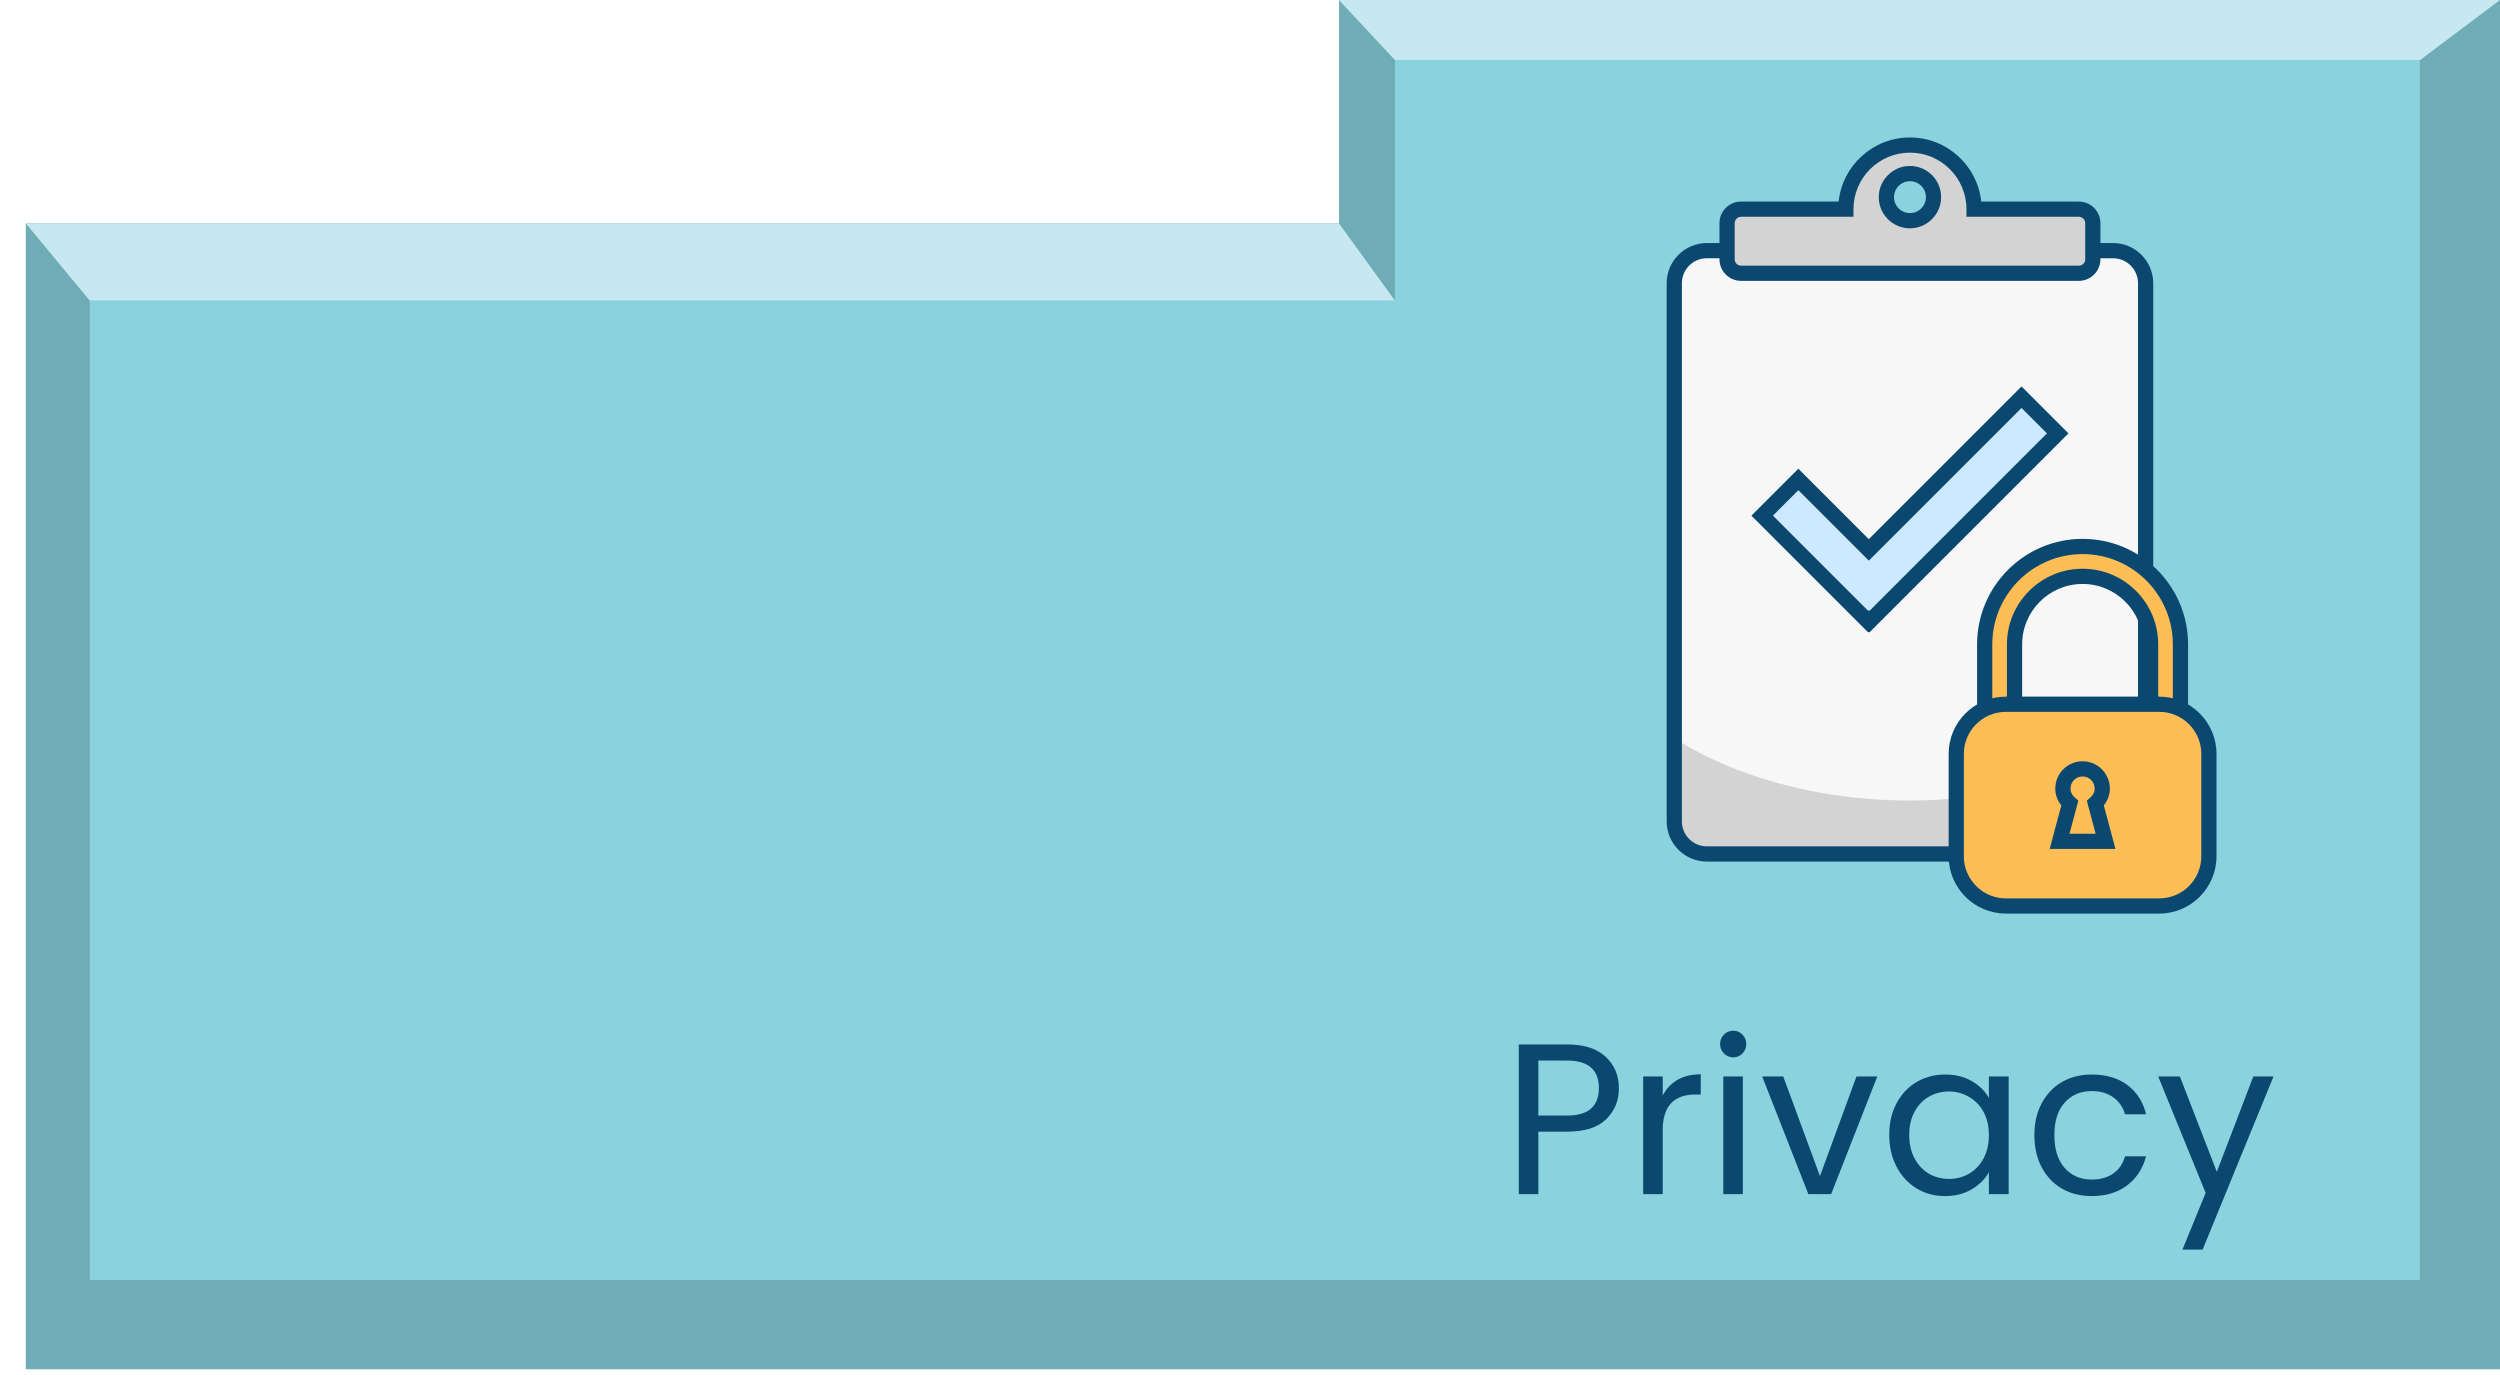
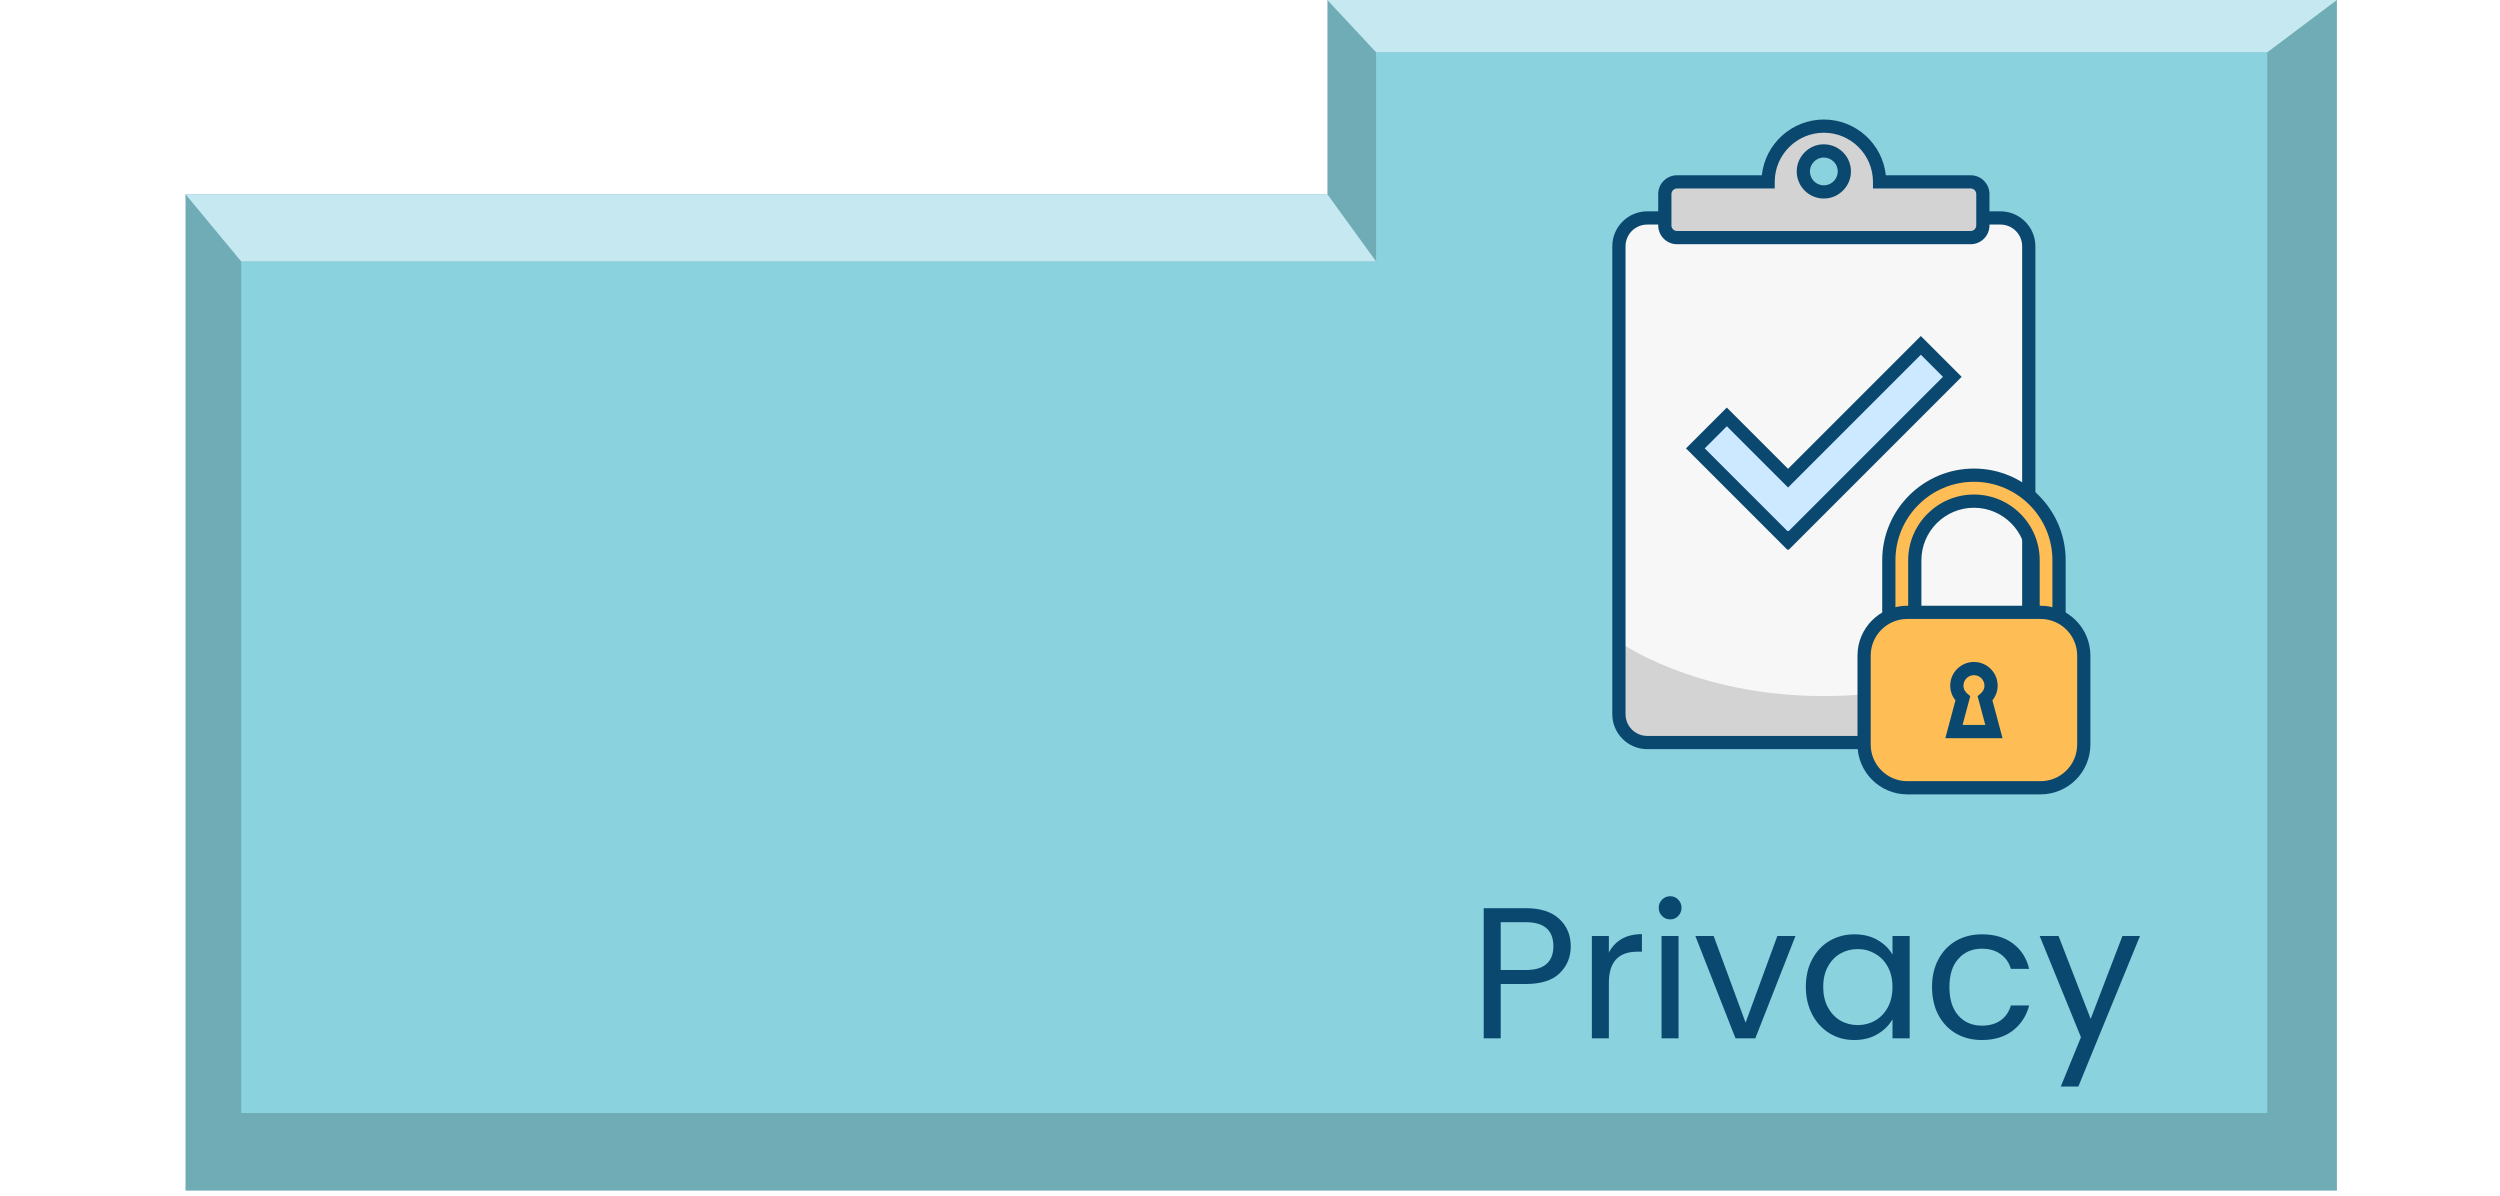
- <svg xmlns="http://www.w3.org/2000/svg" width="291" height="160" viewBox="0 0 291 160" fill="none">
+ <svg xmlns="http://www.w3.org/2000/svg" width="251" height="120" viewBox="0 0 291 160" fill="none">
  <path d="M3 159.384H291V0H155.865V26H3V159.384Z" fill="#6FACB6" />
  <path d="M281.68 149V35.567V7H162.379V20.691V35H86.418H10.456L10.456 92V149H145.136H179.155H213.175H281.68Z" fill="#89D2DE" />
  <path d="M10.456 35L3 26H155.854L162.379 35H10.456Z" fill="#C6E9F1" />
  <path d="M162.379 7L155.854 0H291L281.68 7H162.379Z" fill="#C6E9F1" />
  <path d="M245.872 99.401H198.761C196.619 99.401 194.884 97.665 194.884 95.524V33.053C194.884 30.911 196.619 29.175 198.761 29.175H245.872C248.013 29.175 249.749 30.911 249.749 33.053V95.525C249.749 97.665 248.013 99.401 245.872 99.401Z" fill="#F7F7F7" />
  <path d="M245.959 99.401H198.677C196.584 99.401 194.886 97.703 194.886 95.611V85.898C194.886 85.898 204.9 93.181 222.319 93.181C239.738 93.181 249.751 85.898 249.751 85.898V95.611C249.75 97.705 248.054 99.401 245.959 99.401Z" fill="#D3D3D3" />
  <path d="M245.959 100.287H198.676C196.098 100.287 194 98.189 194 95.611V32.966C194 30.388 196.098 28.29 198.676 28.29H245.961C248.539 28.29 250.637 30.388 250.637 32.966V95.611C250.635 98.189 248.537 100.287 245.959 100.287ZM198.676 30.062C197.075 30.062 195.772 31.364 195.772 32.966V95.611C195.772 97.212 197.075 98.515 198.676 98.515H245.961C247.562 98.515 248.865 97.212 248.865 95.611V32.966C248.865 31.364 247.562 30.062 245.961 30.062H198.676Z" fill="#0B4870" />
  <path d="M229.779 24.347C229.779 20.225 226.438 16.886 222.318 16.886C218.197 16.886 214.857 20.227 214.857 24.347H202.664C201.762 24.347 201.031 25.079 201.031 25.979V30.174C201.031 31.076 201.763 31.806 202.664 31.806H241.973C242.875 31.806 243.605 31.074 243.605 30.174V25.979C243.605 25.077 242.873 24.347 241.973 24.347H229.779V24.347ZM222.673 25.668C220.88 25.894 219.371 24.385 219.597 22.591C219.751 21.368 220.738 20.381 221.961 20.227C223.757 20 225.266 21.51 225.04 23.305C224.884 24.528 223.896 25.515 222.673 25.668Z" fill="#D3D3D3" />
  <path d="M241.971 32.694H202.664C201.275 32.694 200.146 31.563 200.146 30.175V25.979C200.146 24.59 201.276 23.461 202.664 23.461H214.017C214.461 19.274 218.014 16 222.317 16C226.62 16 230.173 19.274 230.617 23.461H241.971C243.361 23.461 244.49 24.592 244.49 25.979V30.174C244.491 31.563 243.361 32.694 241.971 32.694ZM202.664 25.233C202.251 25.233 201.916 25.568 201.916 25.981V30.175C201.916 30.589 202.251 30.924 202.664 30.924H241.973C242.386 30.924 242.721 30.589 242.721 30.175V25.979C242.721 25.566 242.386 25.231 241.973 25.231H228.895V24.345C228.895 20.72 225.946 17.768 222.32 17.768C218.695 17.768 215.744 20.718 215.744 24.345V25.231H202.664V25.233ZM222.317 26.577C221.355 26.577 220.44 26.202 219.751 25.514C218.952 24.715 218.575 23.61 218.719 22.481C218.922 20.87 220.239 19.551 221.849 19.348C222.978 19.205 224.083 19.582 224.884 20.381C225.683 21.18 226.06 22.285 225.917 23.416C225.714 25.028 224.395 26.344 222.784 26.547C222.628 26.566 222.471 26.577 222.317 26.577ZM222.315 21.091C222.235 21.091 222.154 21.097 222.072 21.106C221.251 21.209 220.579 21.881 220.476 22.702C220.404 23.283 220.596 23.852 221.005 24.262C221.415 24.671 221.983 24.863 222.565 24.791C223.386 24.688 224.058 24.017 224.161 23.195C224.236 22.613 224.042 22.044 223.632 21.635C223.279 21.283 222.81 21.091 222.315 21.091Z" fill="#0B4870" />
  <path d="M253.805 87.715H231.018V75.005C231.018 68.722 236.129 63.611 242.413 63.611C248.694 63.611 253.805 68.722 253.805 75.005V87.715V87.715ZM234.491 84.24H250.328V75.005C250.328 70.639 246.777 67.086 242.411 67.086C238.044 67.086 234.491 70.639 234.491 75.005V84.24Z" fill="#FFBE55" />
  <path d="M254.69 88.601H230.132V75.005C230.132 68.234 235.64 62.724 242.413 62.724C249.184 62.724 254.691 68.232 254.691 75.005V88.601H254.69ZM231.903 86.829H252.918V75.005C252.918 69.211 248.203 64.496 242.411 64.496C236.617 64.496 231.903 69.211 231.903 75.005V86.829ZM251.216 85.126H233.607V75.005C233.607 70.149 237.557 66.2 242.413 66.2C247.267 66.2 251.216 70.149 251.216 75.005V85.126V85.126ZM235.378 83.354H249.444V75.005C249.444 71.126 246.29 67.972 242.411 67.972C238.532 67.972 235.378 71.126 235.378 75.005V83.354Z" fill="#0B4870" />
  <path d="M251.204 105.454H233.619C230.354 105.454 227.709 102.807 227.709 99.544V87.883C227.709 84.618 230.356 81.973 233.619 81.973H251.204C254.469 81.973 257.114 84.62 257.114 87.883V99.544C257.116 102.809 254.469 105.454 251.204 105.454Z" fill="#FFBE55" />
  <path d="M251.336 106.34H233.486C229.812 106.34 226.823 103.351 226.823 99.677V87.751C226.823 84.077 229.812 81.087 233.486 81.087H251.336C255.011 81.087 258 84.077 258 87.751V99.677C258 103.351 255.011 106.34 251.336 106.34ZM233.486 82.859C230.789 82.859 228.593 85.055 228.593 87.753V99.678C228.593 102.376 230.789 104.572 233.486 104.572H251.336C254.034 104.572 256.23 102.376 256.23 99.678V87.753C256.23 85.055 254.034 82.859 251.336 82.859H233.486Z" fill="#0B4870" />
  <path d="M245.086 97.931L243.901 93.494C244.383 93.074 244.702 92.476 244.702 91.786C244.702 90.521 243.677 89.496 242.412 89.496C241.147 89.496 240.122 90.521 240.122 91.786C240.122 92.474 240.441 93.074 240.923 93.494L239.738 97.931H245.086Z" fill="#FFBE55" />
  <path d="M246.24 98.817H238.583L239.938 93.748C239.482 93.188 239.235 92.509 239.235 91.787C239.235 90.035 240.659 88.612 242.411 88.612C244.163 88.612 245.587 90.035 245.587 91.787C245.587 92.509 245.341 93.188 244.884 93.748L246.24 98.817ZM240.889 97.045H243.931L242.902 93.19L243.319 92.828C243.506 92.666 243.817 92.315 243.817 91.787C243.817 91.012 243.187 90.383 242.411 90.383C241.636 90.383 241.007 91.014 241.007 91.787C241.007 92.315 241.319 92.666 241.504 92.828L241.92 93.19L240.889 97.045Z" fill="#0B4870" />
  <path d="M239.517 50.444L235.306 46.234L217.531 64.009L209.33 55.809L205.118 60.022L217.454 72.358L217.531 72.284L217.605 72.358L239.517 50.444Z" fill="#CCE9FF" />
  <path d="M217.602 73.612L217.528 73.537L217.454 73.612L203.864 60.022L209.328 54.557L217.528 62.757L235.304 44.982L240.768 50.446L217.602 73.612ZM217.53 71.03L217.604 71.104L238.264 50.444L235.306 47.486L217.53 65.261L209.33 57.061L206.371 60.02L217.456 71.104L217.53 71.03Z" fill="#0B4870" />
  <path d="M188.438 126.675C188.438 128.125 187.938 129.333 186.938 130.3C185.955 131.25 184.447 131.725 182.413 131.725H179.063V139H176.788V121.575H182.413C184.38 121.575 185.872 122.05 186.888 123C187.922 123.95 188.438 125.175 188.438 126.675ZM182.413 129.85C183.68 129.85 184.613 129.575 185.213 129.025C185.813 128.475 186.113 127.692 186.113 126.675C186.113 124.525 184.88 123.45 182.413 123.45H179.063V129.85H182.413ZM193.541 127.525C193.941 126.742 194.507 126.133 195.241 125.7C195.991 125.267 196.899 125.05 197.966 125.05V127.4H197.366C194.816 127.4 193.541 128.783 193.541 131.55V139H191.266V125.3H193.541V127.525ZM201.767 123.075C201.334 123.075 200.967 122.925 200.667 122.625C200.367 122.325 200.217 121.958 200.217 121.525C200.217 121.092 200.367 120.725 200.667 120.425C200.967 120.125 201.334 119.975 201.767 119.975C202.184 119.975 202.534 120.125 202.817 120.425C203.117 120.725 203.267 121.092 203.267 121.525C203.267 121.958 203.117 122.325 202.817 122.625C202.534 122.925 202.184 123.075 201.767 123.075ZM202.867 125.3V139H200.592V125.3H202.867ZM211.844 136.9L216.094 125.3H218.519L213.144 139H210.494L205.119 125.3H207.569L211.844 136.9ZM219.908 132.1C219.908 130.7 220.191 129.475 220.758 128.425C221.325 127.358 222.1 126.533 223.083 125.95C224.083 125.367 225.191 125.075 226.408 125.075C227.608 125.075 228.65 125.333 229.533 125.85C230.416 126.367 231.075 127.017 231.508 127.8V125.3H233.808V139H231.508V136.45C231.058 137.25 230.383 137.917 229.483 138.45C228.6 138.967 227.566 139.225 226.383 139.225C225.166 139.225 224.066 138.925 223.083 138.325C222.1 137.725 221.325 136.883 220.758 135.8C220.191 134.717 219.908 133.483 219.908 132.1ZM231.508 132.125C231.508 131.092 231.3 130.192 230.883 129.425C230.466 128.658 229.9 128.075 229.183 127.675C228.483 127.258 227.708 127.05 226.858 127.05C226.008 127.05 225.233 127.25 224.533 127.65C223.833 128.05 223.275 128.633 222.858 129.4C222.441 130.167 222.233 131.067 222.233 132.1C222.233 133.15 222.441 134.067 222.858 134.85C223.275 135.617 223.833 136.208 224.533 136.625C225.233 137.025 226.008 137.225 226.858 137.225C227.708 137.225 228.483 137.025 229.183 136.625C229.9 136.208 230.466 135.617 230.883 134.85C231.3 134.067 231.508 133.158 231.508 132.125ZM236.803 132.125C236.803 130.708 237.086 129.475 237.653 128.425C238.219 127.358 239.003 126.533 240.003 125.95C241.019 125.367 242.178 125.075 243.478 125.075C245.161 125.075 246.544 125.483 247.628 126.3C248.728 127.117 249.453 128.25 249.803 129.7H247.353C247.119 128.867 246.661 128.208 245.978 127.725C245.311 127.242 244.478 127 243.478 127C242.178 127 241.128 127.45 240.328 128.35C239.528 129.233 239.128 130.492 239.128 132.125C239.128 133.775 239.528 135.05 240.328 135.95C241.128 136.85 242.178 137.3 243.478 137.3C244.478 137.3 245.311 137.067 245.978 136.6C246.644 136.133 247.103 135.467 247.353 134.6H249.803C249.436 136 248.703 137.125 247.603 137.975C246.503 138.808 245.128 139.225 243.478 139.225C242.178 139.225 241.019 138.933 240.003 138.35C239.003 137.767 238.219 136.942 237.653 135.875C237.086 134.808 236.803 133.558 236.803 132.125ZM264.638 125.3L256.388 145.45H254.038L256.738 138.85L251.213 125.3H253.738L258.038 136.4L262.288 125.3H264.638Z" fill="#0B4870" />
</svg>
